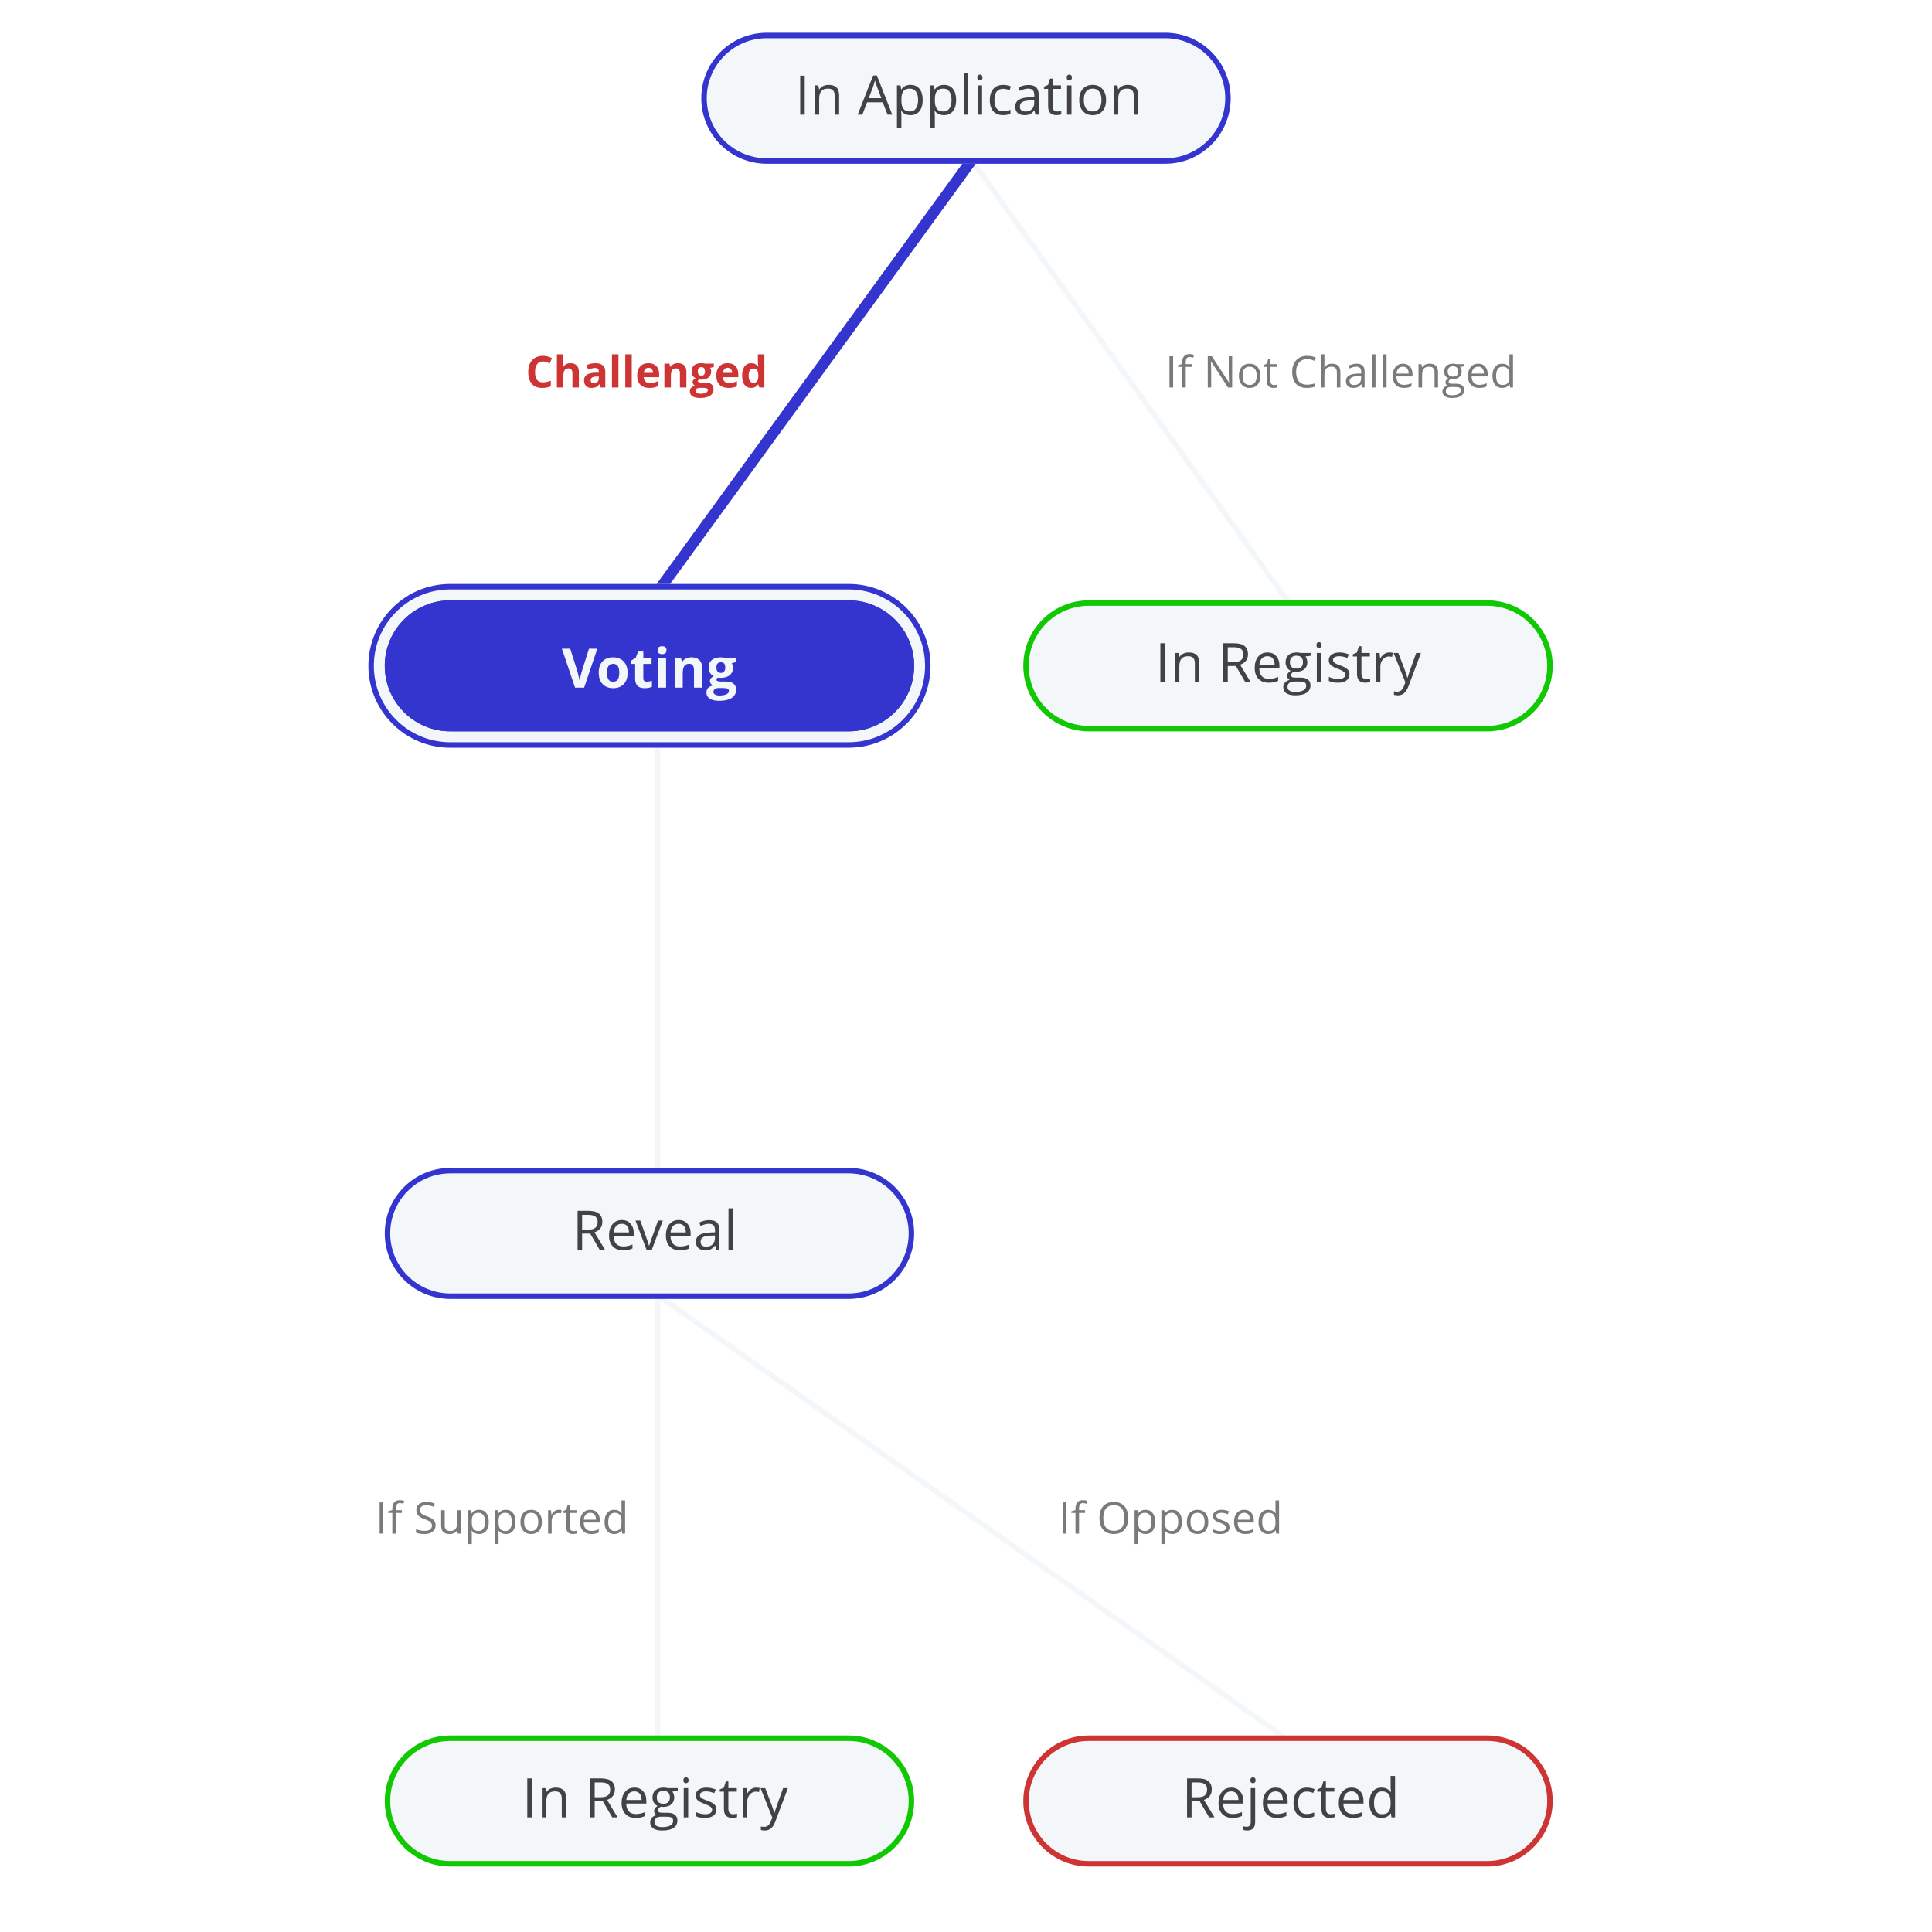
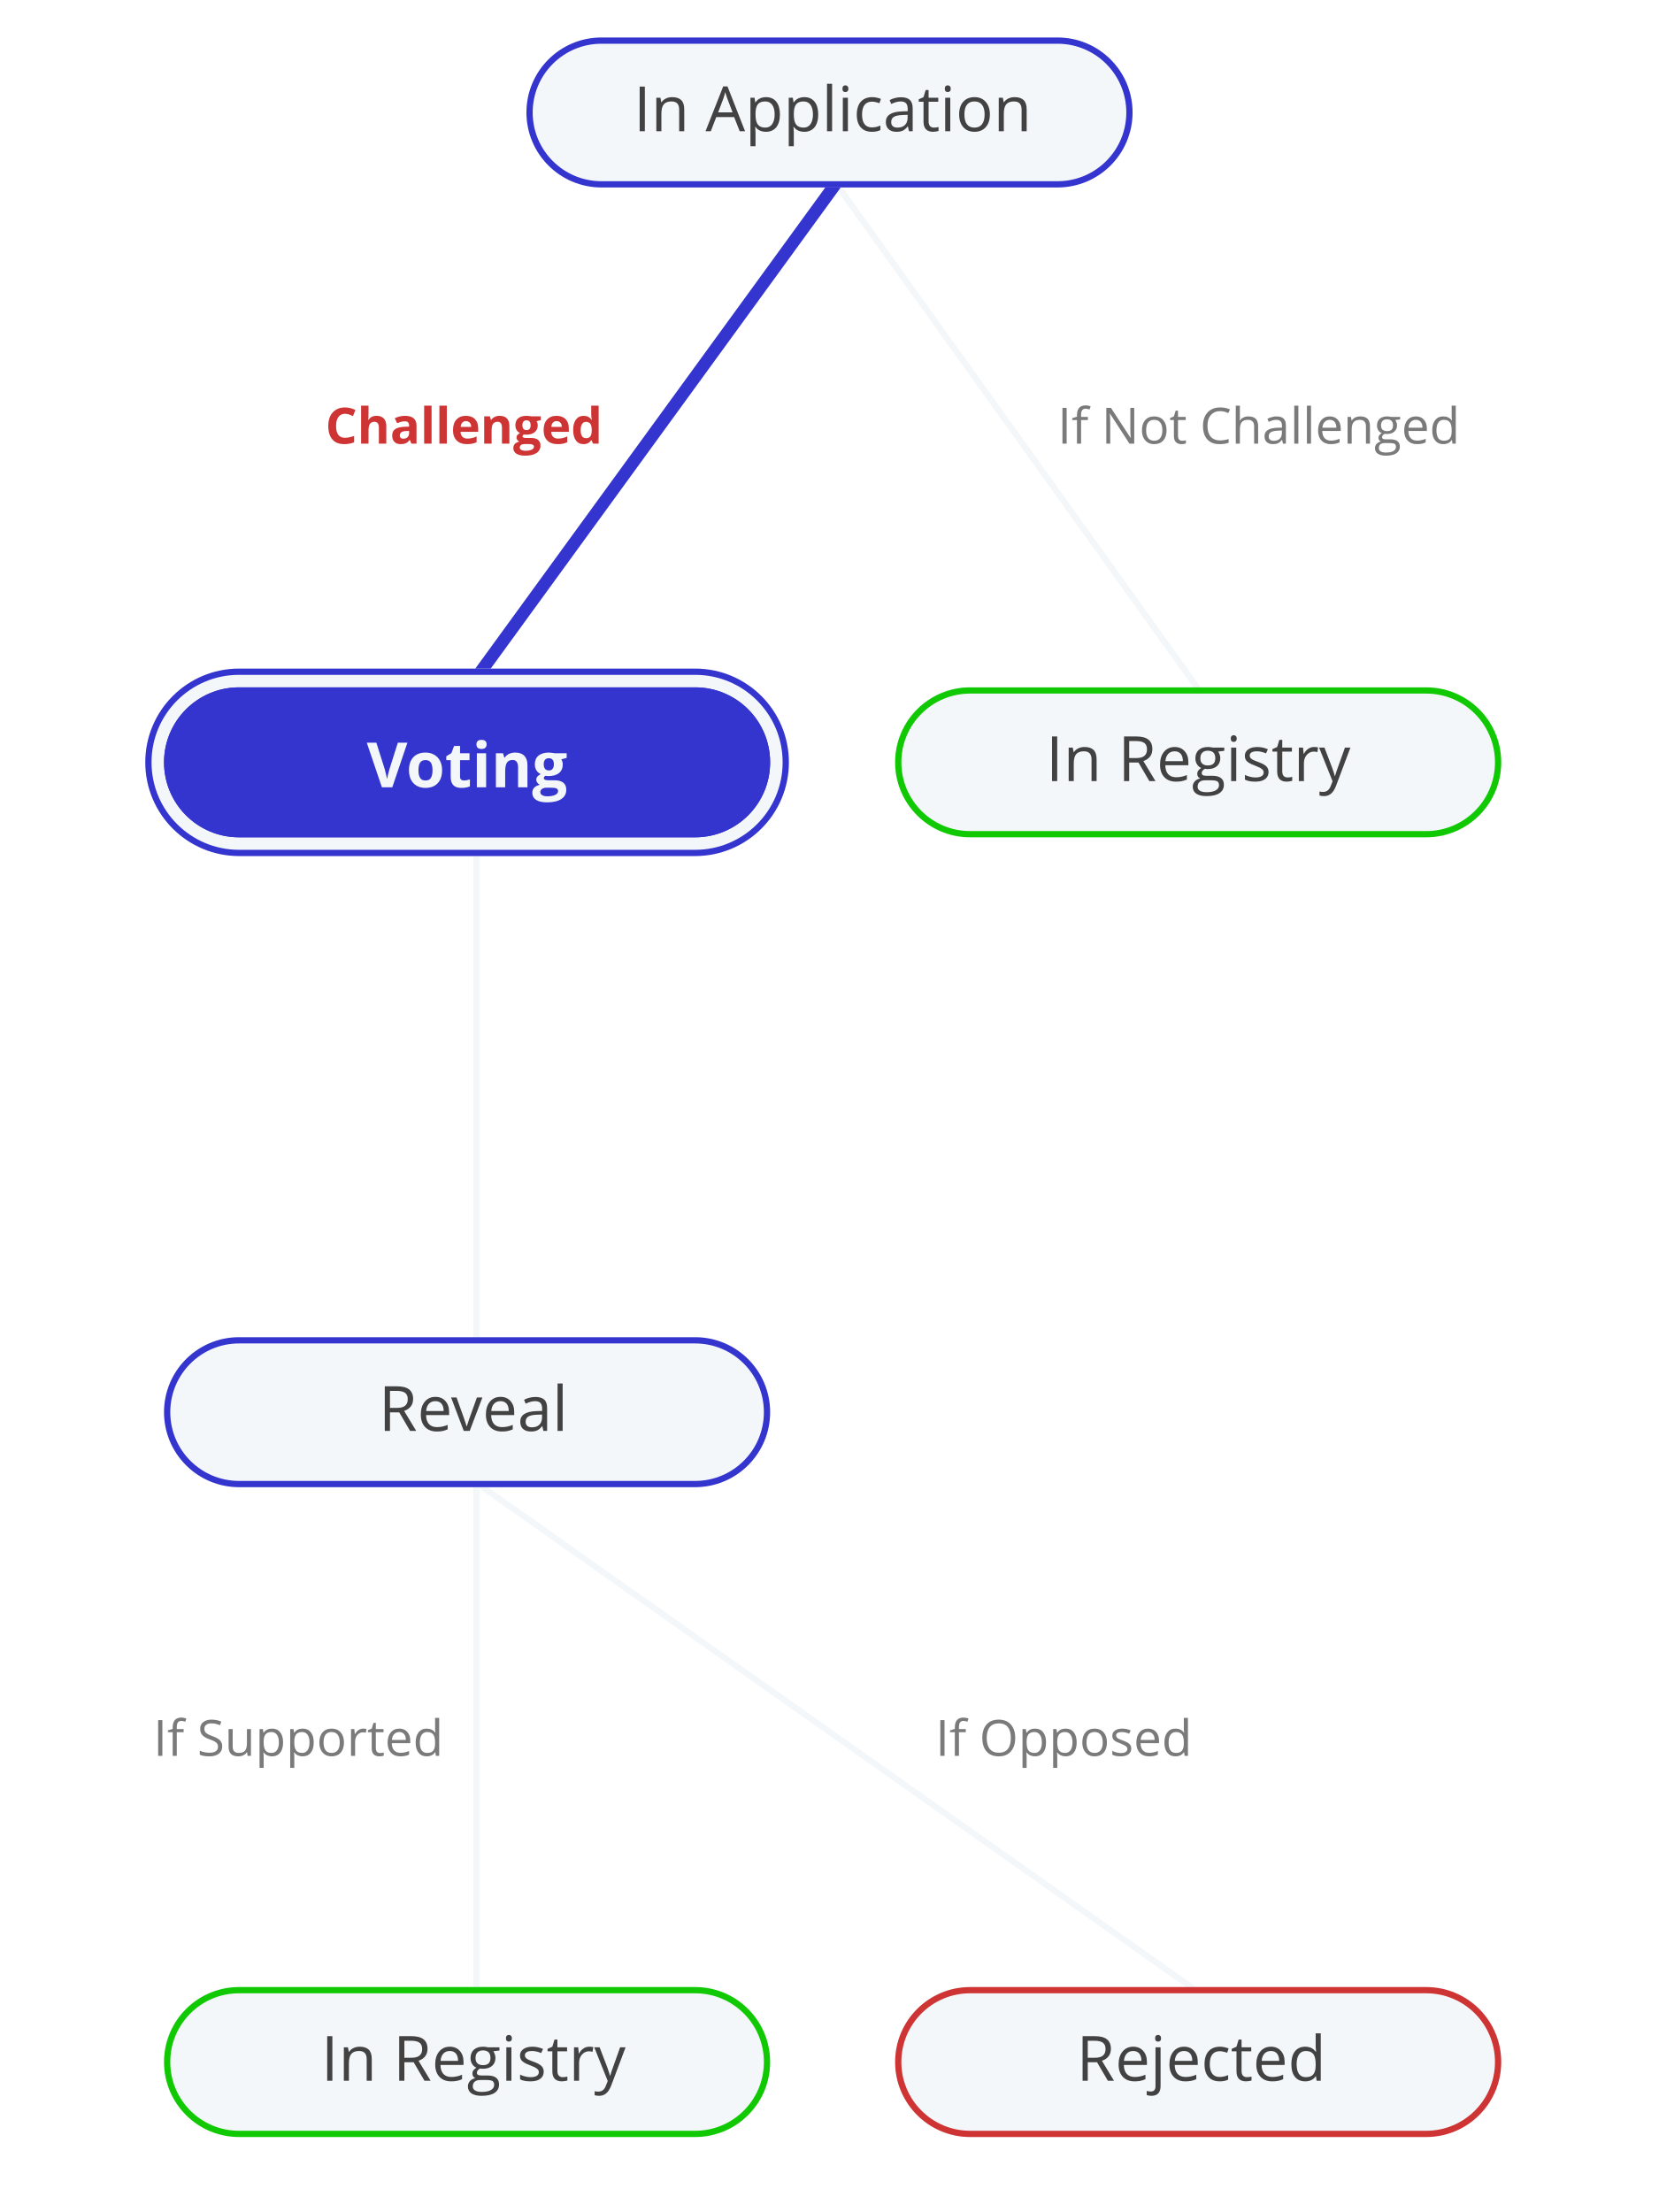
- <svg xmlns="http://www.w3.org/2000/svg" xmlns:xlink="http://www.w3.org/1999/xlink" width="400px" height="400px" viewBox="0 0 231 354" version="1.1">
+ <svg xmlns="http://www.w3.org/2000/svg" xmlns:xlink="http://www.w3.org/1999/xlink" width="300px" height="400px" viewBox="0 0 231 354" version="1.1">
  <defs>
    <rect id="path-1" x="67" y="6" width="97" height="24" rx="12" />
    <rect id="path-2" x="6" y="107" width="103" height="30" rx="15" />
    <rect id="path-3" x="9" y="110" width="97" height="24" rx="12" />
    <rect id="path-4" x="126" y="110" width="97" height="24" rx="12" />
    <rect id="path-5" x="9" y="318" width="97" height="24" rx="12" />
    <rect id="path-6" x="9" y="214" width="97" height="24" rx="12" />
    <rect id="path-7" x="126" y="318" width="97" height="24" rx="12" />
  </defs>
  <g id="Symbols" stroke="none" stroke-width="1" fill="none" fill-rule="evenodd">
    <g id="Map-–-Voting">
      <path d="M174.961,110.879 L117,30" id="Line-3" stroke="#F4F7FA" stroke-linecap="square" />
      <path d="M57.5,110.5 L116.343,29.618" id="Line-3" stroke="#3434CE" stroke-width="2" stroke-linecap="round" stroke-linejoin="round" />
      <path d="M59,324.365 L59,126" id="Line-3" stroke="#F4F7FA" stroke-linecap="square" />
      <path d="M175.5,319.5 L58.365,236.847" id="Line-3" stroke="#F4F7FA" stroke-linecap="square" />
      <g id="Rectangle-8">
        <use fill="#F4F7FA" fill-rule="evenodd" xlink:href="#path-1" />
        <rect stroke="#3434CE" stroke-width="1" x="67.5" y="6.5" width="96" height="23" rx="11.5" />
      </g>
      <text id="In-Application" font-family="Open Sans, sans-serif" font-size="10" font-weight="normal" fill="#424242">
        <tspan x="84.137" y="21">In Application</tspan>
      </text>
      <g id="Rectangle-8-Copy">
        <use fill="#F4F7FA" fill-rule="evenodd" xlink:href="#path-2" />
        <rect stroke="#3434CE" stroke-width="1" x="6.5" y="107.5" width="102" height="29" rx="14.5" />
      </g>
      <g id="Rectangle-8-Copy">
        <use fill="#3434CE" fill-rule="evenodd" xlink:href="#path-3" />
        <rect stroke="#3434CE" stroke-width="1" x="9.5" y="110.5" width="96" height="23" rx="11.5" />
      </g>
      <text id="Voting" font-family="Open Sans, sans-serif" font-size="10" font-weight="bold" fill="#F4F7FA">
        <tspan x="41.448" y="126">Voting</tspan>
      </text>
      <g id="Rectangle-8-Copy-2">
        <use fill="#F4F7FA" fill-rule="evenodd" xlink:href="#path-4" />
        <rect stroke="#10C903" stroke-width="1" x="126.5" y="110.5" width="96" height="23" rx="11.5" />
      </g>
      <text id="In-Registry" font-family="Open Sans, sans-serif" font-size="10" font-weight="normal" fill="#424242">
        <tspan x="150.127" y="125">In Registry</tspan>
      </text>
      <g id="Rectangle-8-Copy">
        <use fill="#F4F7FA" fill-rule="evenodd" xlink:href="#path-5" />
        <rect stroke="#10C903" stroke-width="1" x="9.5" y="318.5" width="96" height="23" rx="11.5" />
      </g>
      <text id="In-Registry" font-family="Open Sans, sans-serif" font-size="10" font-weight="normal" fill="#424242">
        <tspan x="34.127" y="333">In Registry</tspan>
      </text>
      <g id="Rectangle-8-Copy-3">
        <use fill="#F4F7FA" fill-rule="evenodd" xlink:href="#path-6" />
        <rect stroke="#3434CE" stroke-width="1" x="9.5" y="214.5" width="96" height="23" rx="11.5" />
      </g>
      <text id="Reveal" font-family="Open Sans, sans-serif" font-size="10" font-weight="normal" fill="#424242">
        <tspan x="43.349" y="229">Reveal</tspan>
      </text>
      <g id="Rectangle-8-Copy-2">
        <use fill="#F4F7FA" fill-rule="evenodd" xlink:href="#path-7" />
        <rect stroke="#CE3434" stroke-width="1" x="126.5" y="318.5" width="96" height="23" rx="11.5" />
      </g>
      <text id="Rejected" font-family="Open Sans, sans-serif" font-size="10" font-weight="normal" fill="#424242">
        <tspan x="155.02" y="333">Rejected</tspan>
      </text>
      <text id="Challenged" font-family="Open Sans, sans-serif" font-size="8" font-weight="bold" fill="#CE3434">
        <tspan x="34.818" y="71">Challenged</tspan>
      </text>
      <text id="If-Supported" opacity="0.7" font-family="Open Sans, sans-serif" font-size="8" font-weight="normal" fill="#424242">
        <tspan x="7.281" y="281">If Supported</tspan>
      </text>
      <text id="If-Opposed" opacity="0.7" font-family="Open Sans, sans-serif" font-size="8" font-weight="normal" fill="#424242">
        <tspan x="132.453" y="281">If Opposed</tspan>
      </text>
      <text id="If-Not-Challenged" opacity="0.7" font-family="Open Sans, sans-serif" font-size="8" font-weight="normal" fill="#424242">
        <tspan x="152" y="71">If Not Challenged</tspan>
      </text>
    </g>
  </g>
</svg>
